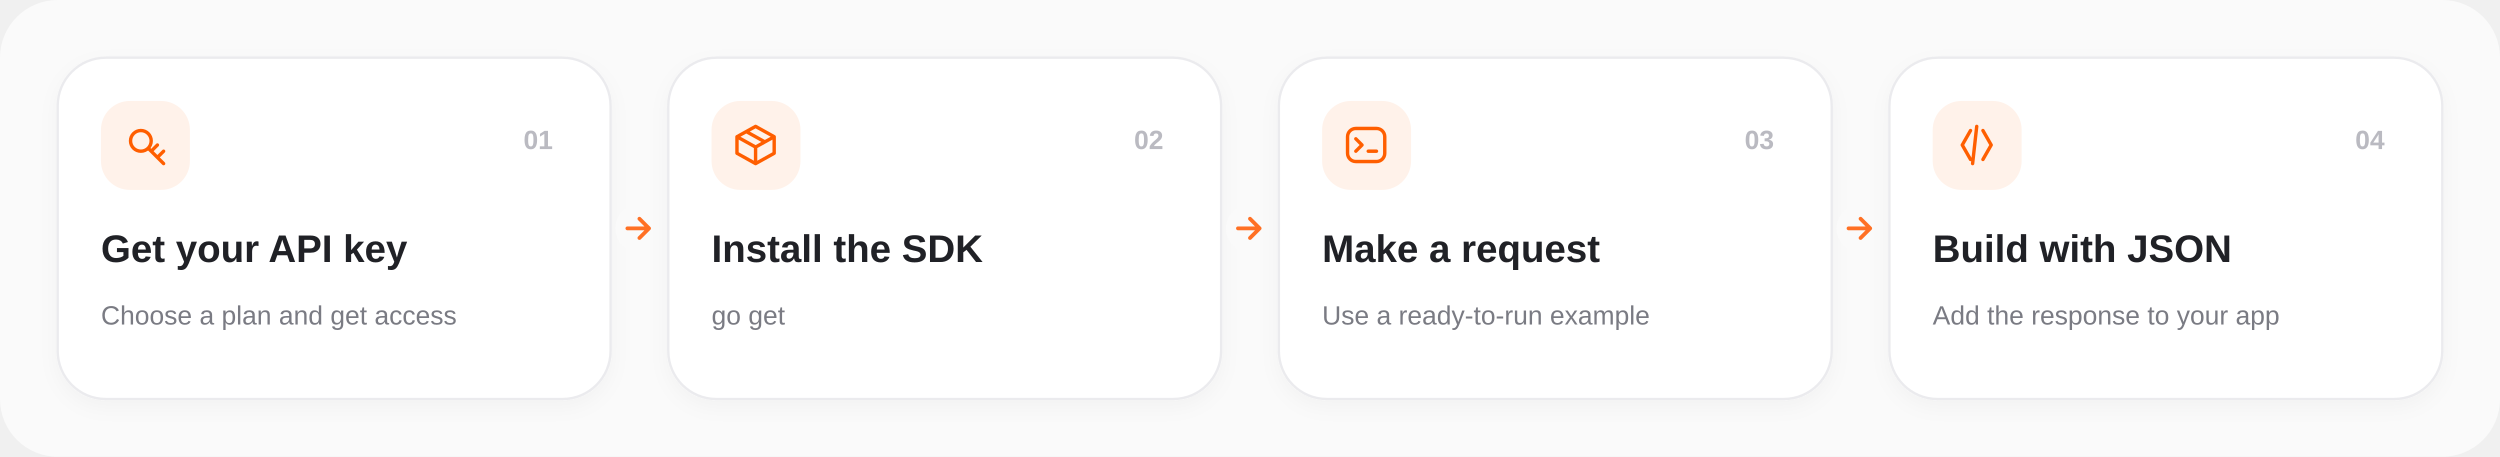
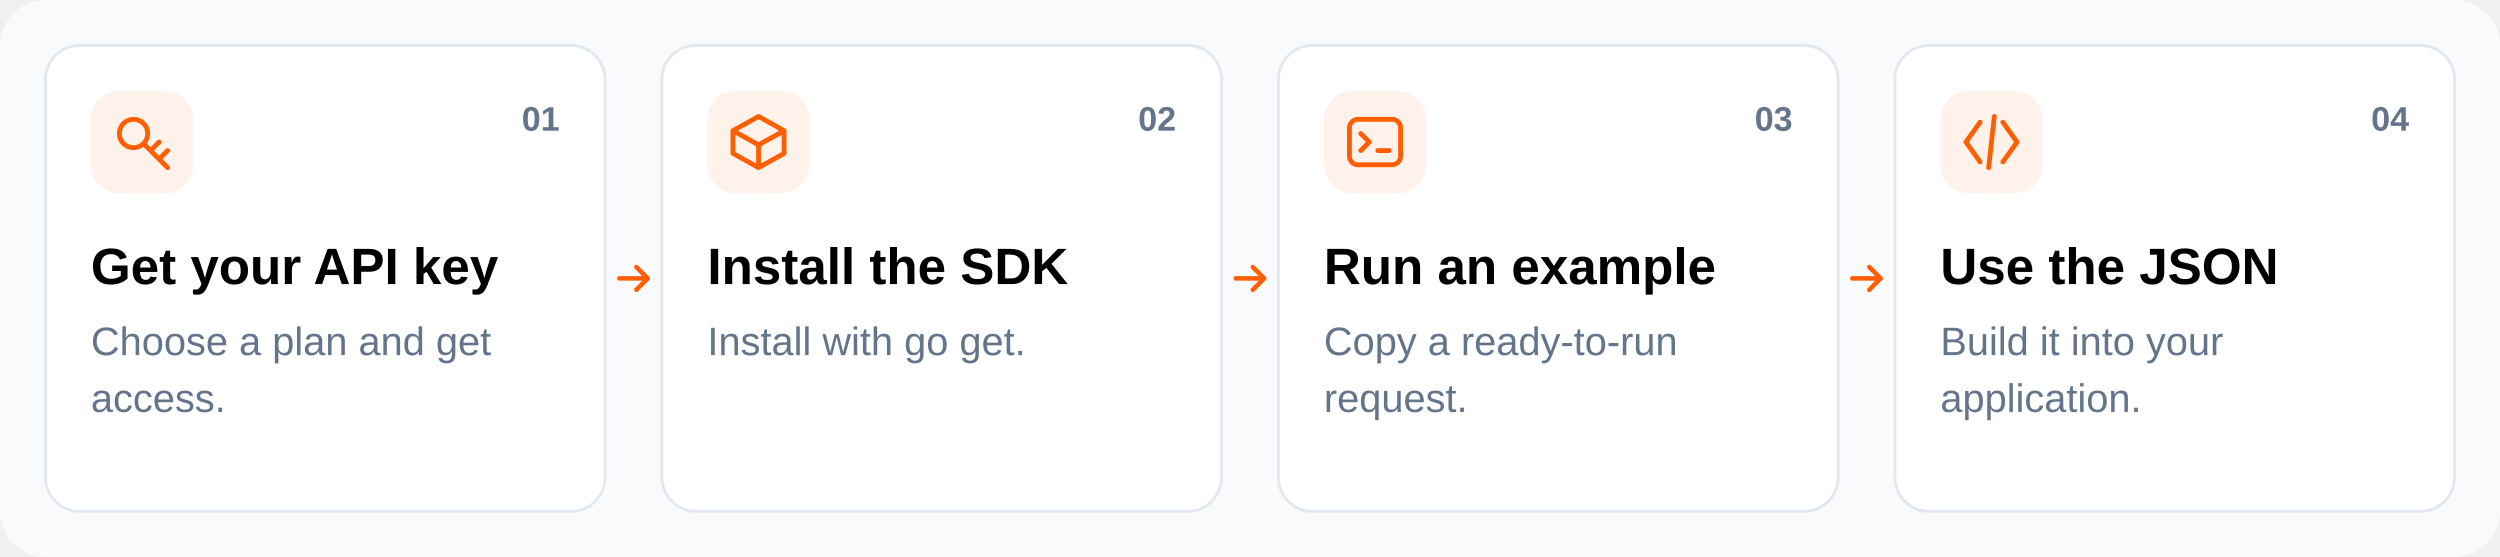
- <svg xmlns="http://www.w3.org/2000/svg" width="1040" height="190" viewBox="0 0 1040 190" role="img" aria-label="Quick start: API key, installation, first request, JSON response">
-   <defs>
-     <filter id="shadow" x="-10%" y="-15%" width="120%" height="140%">
-       <feDropShadow dx="0" dy="3" stdDeviation="4" flood-color="#18181b" flood-opacity=".035" />
-     </filter>
-   </defs>
-   <rect width="1040" height="190" rx="24" fill="#fafafa" />
-   <rect x="24" y="24" width="230" height="142" rx="20" fill="#fff" stroke="#ebebee" filter="url(#shadow)" />
-   <rect x="42" y="42" width="37" height="37" rx="12" fill="#fff2ea" />
-   <g transform="translate(50 50) scale(.86)" fill="none" stroke="#ff5e00" stroke-width="1.65" stroke-linecap="round" stroke-linejoin="round">
-     <circle cx="10" cy="10" r="5" />
-     <path d="m14 14 7 7m-3-3 3-3m-6 0 3-3" />
+ <svg xmlns="http://www.w3.org/2000/svg" width="880" height="196" viewBox="0 0 880 196" role="img" aria-label="API key, setup, first request, JSON response">
+   <rect width="880" height="196" rx="16" fill="#f8fafc" />
+   <rect x="16" y="16" width="197" height="164" rx="12" fill="#ffffff" stroke="#e2e8f0" />
+   <rect x="32" y="32" width="36" height="36" rx="10" fill="#ff5e0014" />
+   <g transform="translate(38 38)" fill="none" stroke="#ff5e00" stroke-width="1.7" stroke-linecap="round" stroke-linejoin="round">
+     <circle cx="9" cy="9" r="5" />
+     <path d="m13 13 8 8m-3-3 3-3m-6 0 3-3" />
  </g>
-   <text x="230" y="62" text-anchor="end" fill="#babac1" font-family="Arial,sans-serif" font-size="11" font-weight="600">01</text>
-   <text x="42" y="109" fill="#202126" font-family="Arial,sans-serif" font-size="16" font-weight="600">Get your API key</text>
-   <text x="42" y="135" fill="#7a7b83" font-family="Arial,sans-serif" font-size="11">Choose a plan and get access</text>
-   <circle cx="266" cy="95" r="10" fill="#fafafa" />
-   <path d="M261 95h9m-4-4 4 4-4 4" fill="none" stroke="#ff7024" stroke-width="1.6" stroke-linecap="round" stroke-linejoin="round" />
-   <rect x="278" y="24" width="230" height="142" rx="20" fill="#fff" stroke="#ebebee" filter="url(#shadow)" />
-   <rect x="296" y="42" width="37" height="37" rx="12" fill="#fff2ea" />
-   <g transform="translate(304 50) scale(.86)" fill="none" stroke="#ff5e00" stroke-width="1.65" stroke-linecap="round" stroke-linejoin="round">
-     <path d="m12 3 9 5v8l-9 5-9-5V8l9-5ZM3 8l9 5 9-5m-9 5v8M7.5 5.5l9 5" />
+   <text x="197" y="46" text-anchor="end" font-family="Arial,sans-serif" font-size="12" font-weight="600" fill="#64748b">01</text>
+   <text x="32" y="100" font-family="Arial,sans-serif" font-size="18" font-weight="600" fill="#000000">Get your API key</text>
+   <text x="32" y="125" font-family="Arial,sans-serif" font-size="14" fill="#64748b">Choose a plan and get</text>
+   <text x="32" y="145" font-family="Arial,sans-serif" font-size="14" fill="#64748b">access.</text>
+   <path d="M218 98h10m-4-4 4 4-4 4" fill="none" stroke="#ff5e00" stroke-width="1.6" stroke-linecap="round" stroke-linejoin="round" />
+   <rect x="233" y="16" width="197" height="164" rx="12" fill="#ffffff" stroke="#e2e8f0" />
+   <rect x="249" y="32" width="36" height="36" rx="10" fill="#ff5e0014" />
+   <g transform="translate(255 38)" fill="none" stroke="#ff5e00" stroke-width="1.7" stroke-linecap="round" stroke-linejoin="round">
+     <path d="m12 3 9 5v8l-9 5-9-5V8l9-5ZM3 8l9 5 9-5m-9 5v8" />
  </g>
-   <text x="484" y="62" text-anchor="end" fill="#babac1" font-family="Arial,sans-serif" font-size="11" font-weight="600">02</text>
-   <text x="296" y="109" fill="#202126" font-family="Arial,sans-serif" font-size="16" font-weight="600">Install the SDK</text>
-   <text x="296" y="135" fill="#7a7b83" font-family="Arial,sans-serif" font-size="11">go get</text>
-   <circle cx="520" cy="95" r="10" fill="#fafafa" />
-   <path d="M515 95h9m-4-4 4 4-4 4" fill="none" stroke="#ff7024" stroke-width="1.6" stroke-linecap="round" stroke-linejoin="round" />
-   <rect x="532" y="24" width="230" height="142" rx="20" fill="#fff" stroke="#ebebee" filter="url(#shadow)" />
-   <rect x="550" y="42" width="37" height="37" rx="12" fill="#fff2ea" />
-   <g transform="translate(558 50) scale(.86)" fill="none" stroke="#ff5e00" stroke-width="1.65" stroke-linecap="round" stroke-linejoin="round">
-     <rect x="3" y="4" width="18" height="16" rx="4" />
+   <text x="414" y="46" text-anchor="end" font-family="Arial,sans-serif" font-size="12" font-weight="600" fill="#64748b">02</text>
+   <text x="249" y="100" font-family="Arial,sans-serif" font-size="18" font-weight="600" fill="#000000">Install the SDK</text>
+   <text x="249" y="125" font-family="Arial,sans-serif" font-size="14" fill="#64748b">Install with go get.</text>
+   <path d="M435 98h10m-4-4 4 4-4 4" fill="none" stroke="#ff5e00" stroke-width="1.6" stroke-linecap="round" stroke-linejoin="round" />
+   <rect x="450" y="16" width="197" height="164" rx="12" fill="#ffffff" stroke="#e2e8f0" />
+   <rect x="466" y="32" width="36" height="36" rx="10" fill="#ff5e0014" />
+   <g transform="translate(472 38)" fill="none" stroke="#ff5e00" stroke-width="1.7" stroke-linecap="round" stroke-linejoin="round">
+     <rect x="3" y="4" width="18" height="16" rx="3" />
    <path d="m7 9 3 3-3 3m6 0h4" />
  </g>
-   <text x="738" y="62" text-anchor="end" fill="#babac1" font-family="Arial,sans-serif" font-size="11" font-weight="600">03</text>
-   <text x="550" y="109" fill="#202126" font-family="Arial,sans-serif" font-size="16" font-weight="600">Make a request</text>
-   <text x="550" y="135" fill="#7a7b83" font-family="Arial,sans-serif" font-size="11">Use a ready-to-run example</text>
-   <circle cx="774" cy="95" r="10" fill="#fafafa" />
-   <path d="M769 95h9m-4-4 4 4-4 4" fill="none" stroke="#ff7024" stroke-width="1.6" stroke-linecap="round" stroke-linejoin="round" />
-   <rect x="786" y="24" width="230" height="142" rx="20" fill="#fff" stroke="#ebebee" filter="url(#shadow)" />
-   <rect x="804" y="42" width="37" height="37" rx="12" fill="#fff2ea" />
-   <g transform="translate(812 50) scale(.86)" fill="none" stroke="#ff5e00" stroke-width="1.65" stroke-linecap="round" stroke-linejoin="round">
-     <path d="m9 5-4 7 4 7m6-14 4 7-4 7m-3-16-2 18" />
+   <text x="631" y="46" text-anchor="end" font-family="Arial,sans-serif" font-size="12" font-weight="600" fill="#64748b">03</text>
+   <text x="466" y="100" font-family="Arial,sans-serif" font-size="18" font-weight="600" fill="#000000">Run an example</text>
+   <text x="466" y="125" font-family="Arial,sans-serif" font-size="14" fill="#64748b">Copy a ready-to-run</text>
+   <text x="466" y="145" font-family="Arial,sans-serif" font-size="14" fill="#64748b">request.</text>
+   <path d="M652 98h10m-4-4 4 4-4 4" fill="none" stroke="#ff5e00" stroke-width="1.6" stroke-linecap="round" stroke-linejoin="round" />
+   <rect x="667" y="16" width="197" height="164" rx="12" fill="#ffffff" stroke="#e2e8f0" />
+   <rect x="683" y="32" width="36" height="36" rx="10" fill="#ff5e0014" />
+   <g transform="translate(689 38)" fill="none" stroke="#ff5e00" stroke-width="1.7" stroke-linecap="round" stroke-linejoin="round">
+     <path d="m8 5-5 7 5 7m8-14 5 7-5 7m-3-16-2 18" />
  </g>
-   <text x="992" y="62" text-anchor="end" fill="#babac1" font-family="Arial,sans-serif" font-size="11" font-weight="600">04</text>
-   <text x="804" y="109" fill="#202126" font-family="Arial,sans-serif" font-size="16" font-weight="600">Build with JSON</text>
-   <text x="804" y="135" fill="#7a7b83" font-family="Arial,sans-serif" font-size="11">Add the response to your app</text>
+   <text x="848" y="46" text-anchor="end" font-family="Arial,sans-serif" font-size="12" font-weight="600" fill="#64748b">04</text>
+   <text x="683" y="100" font-family="Arial,sans-serif" font-size="18" font-weight="600" fill="#000000">Use the JSON</text>
+   <text x="683" y="125" font-family="Arial,sans-serif" font-size="14" fill="#64748b">Build it into your</text>
+   <text x="683" y="145" font-family="Arial,sans-serif" font-size="14" fill="#64748b">application.</text>
</svg>
